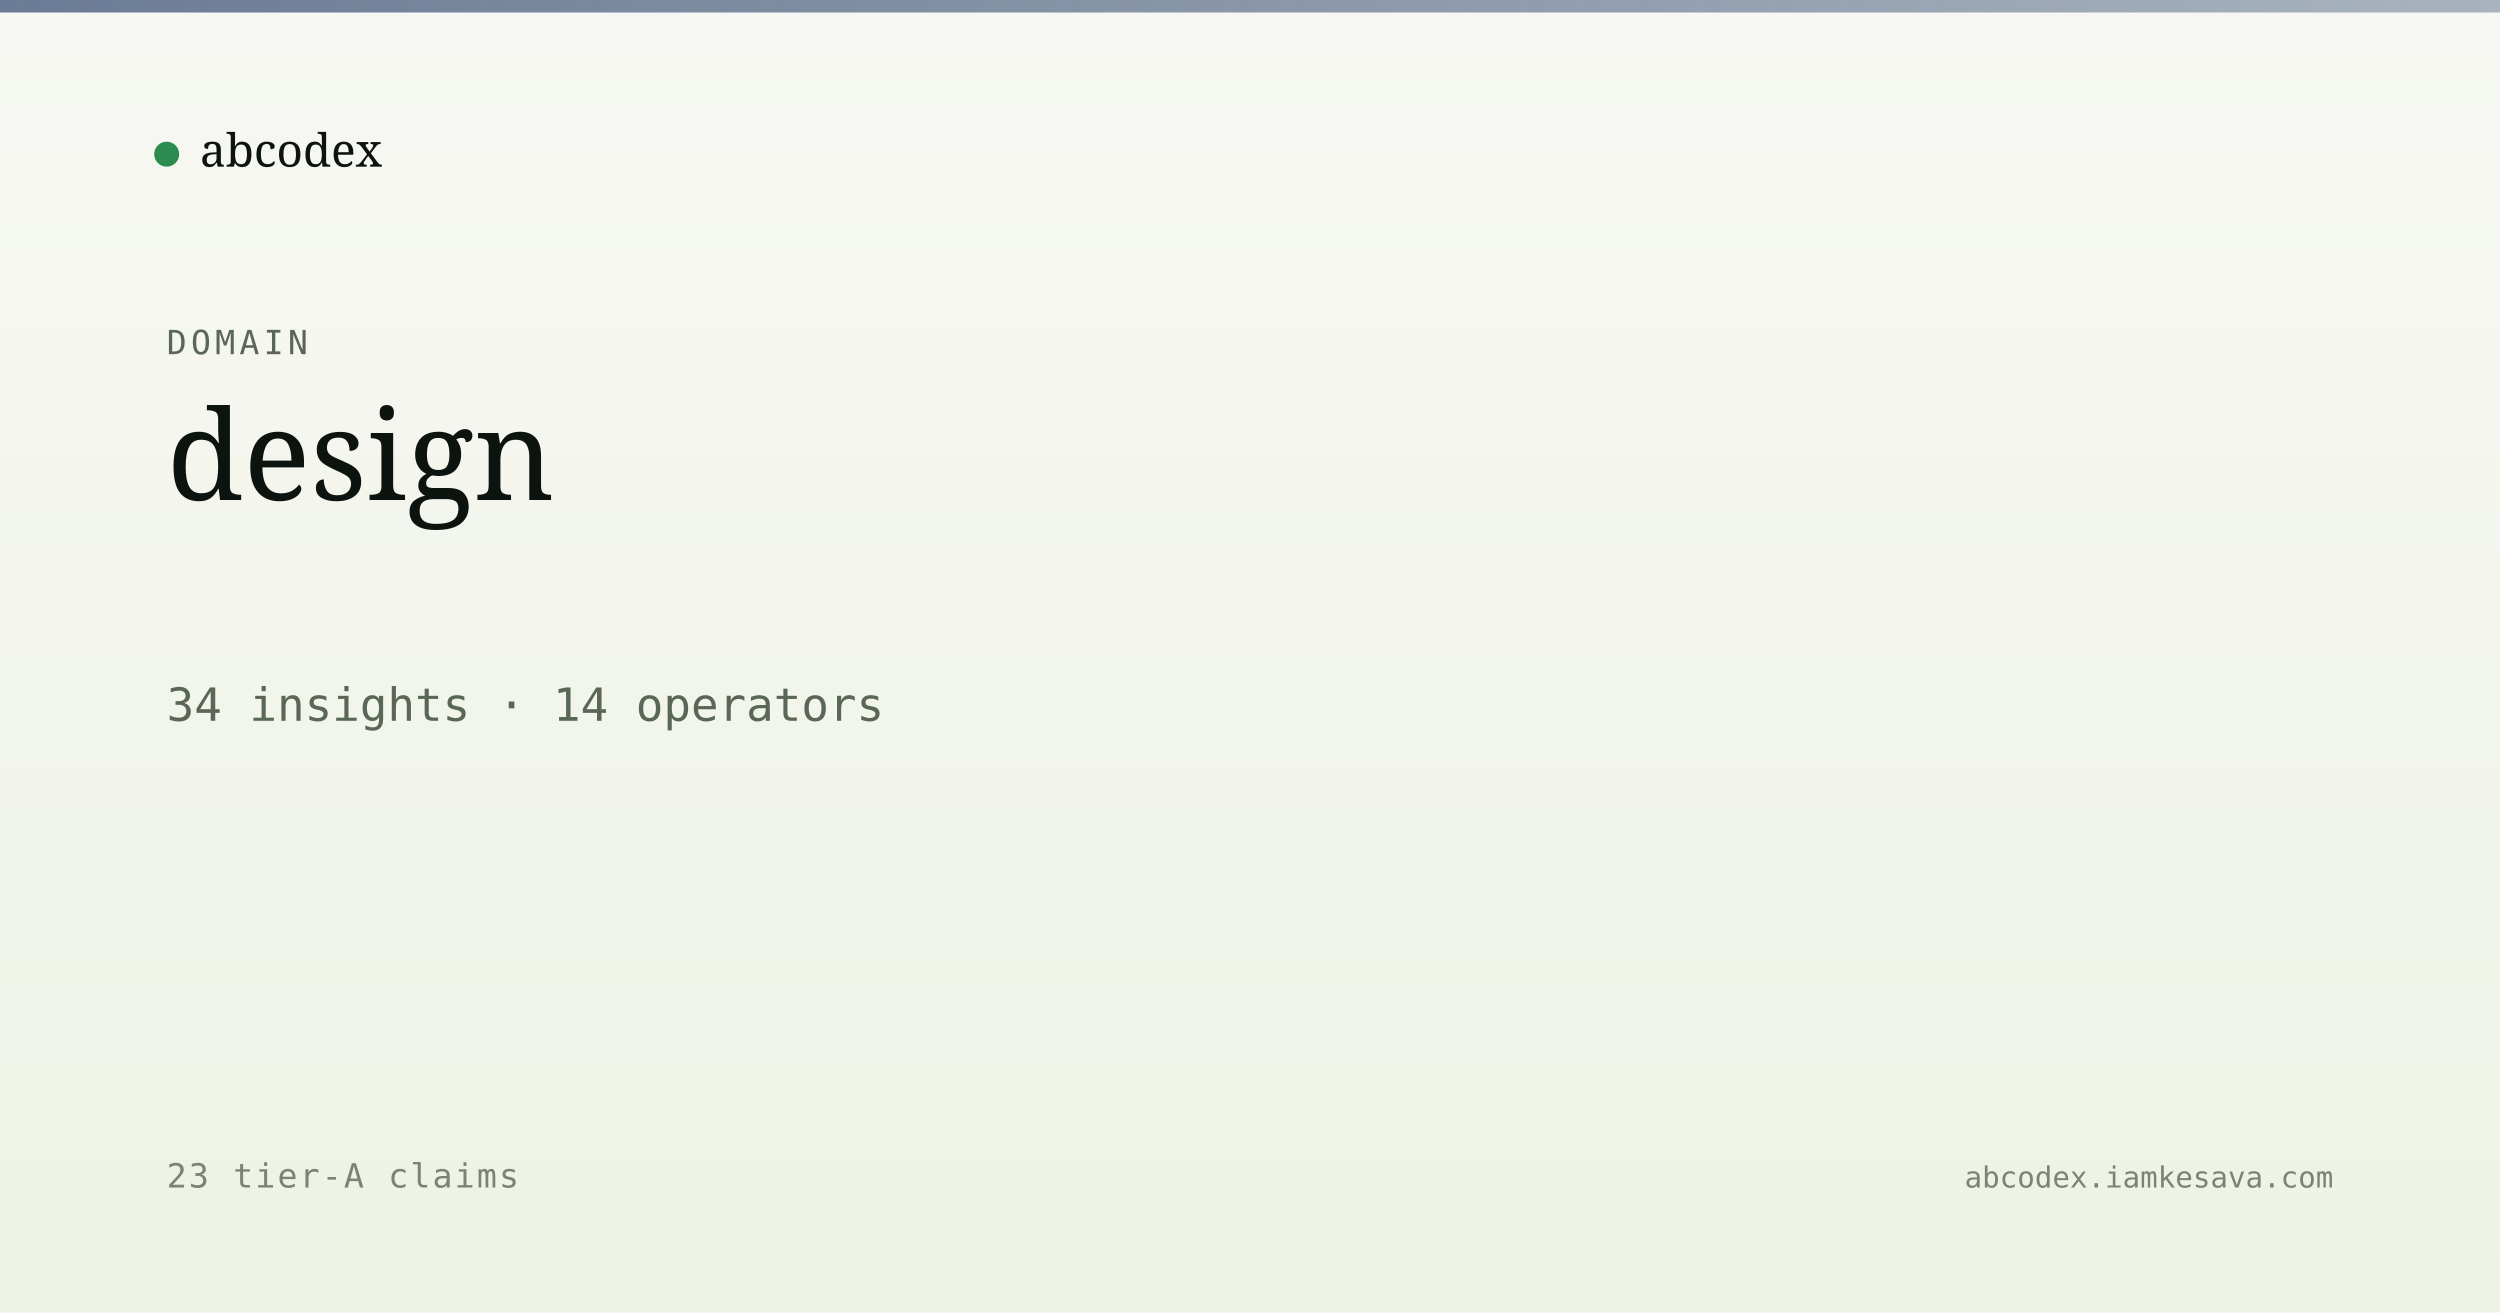
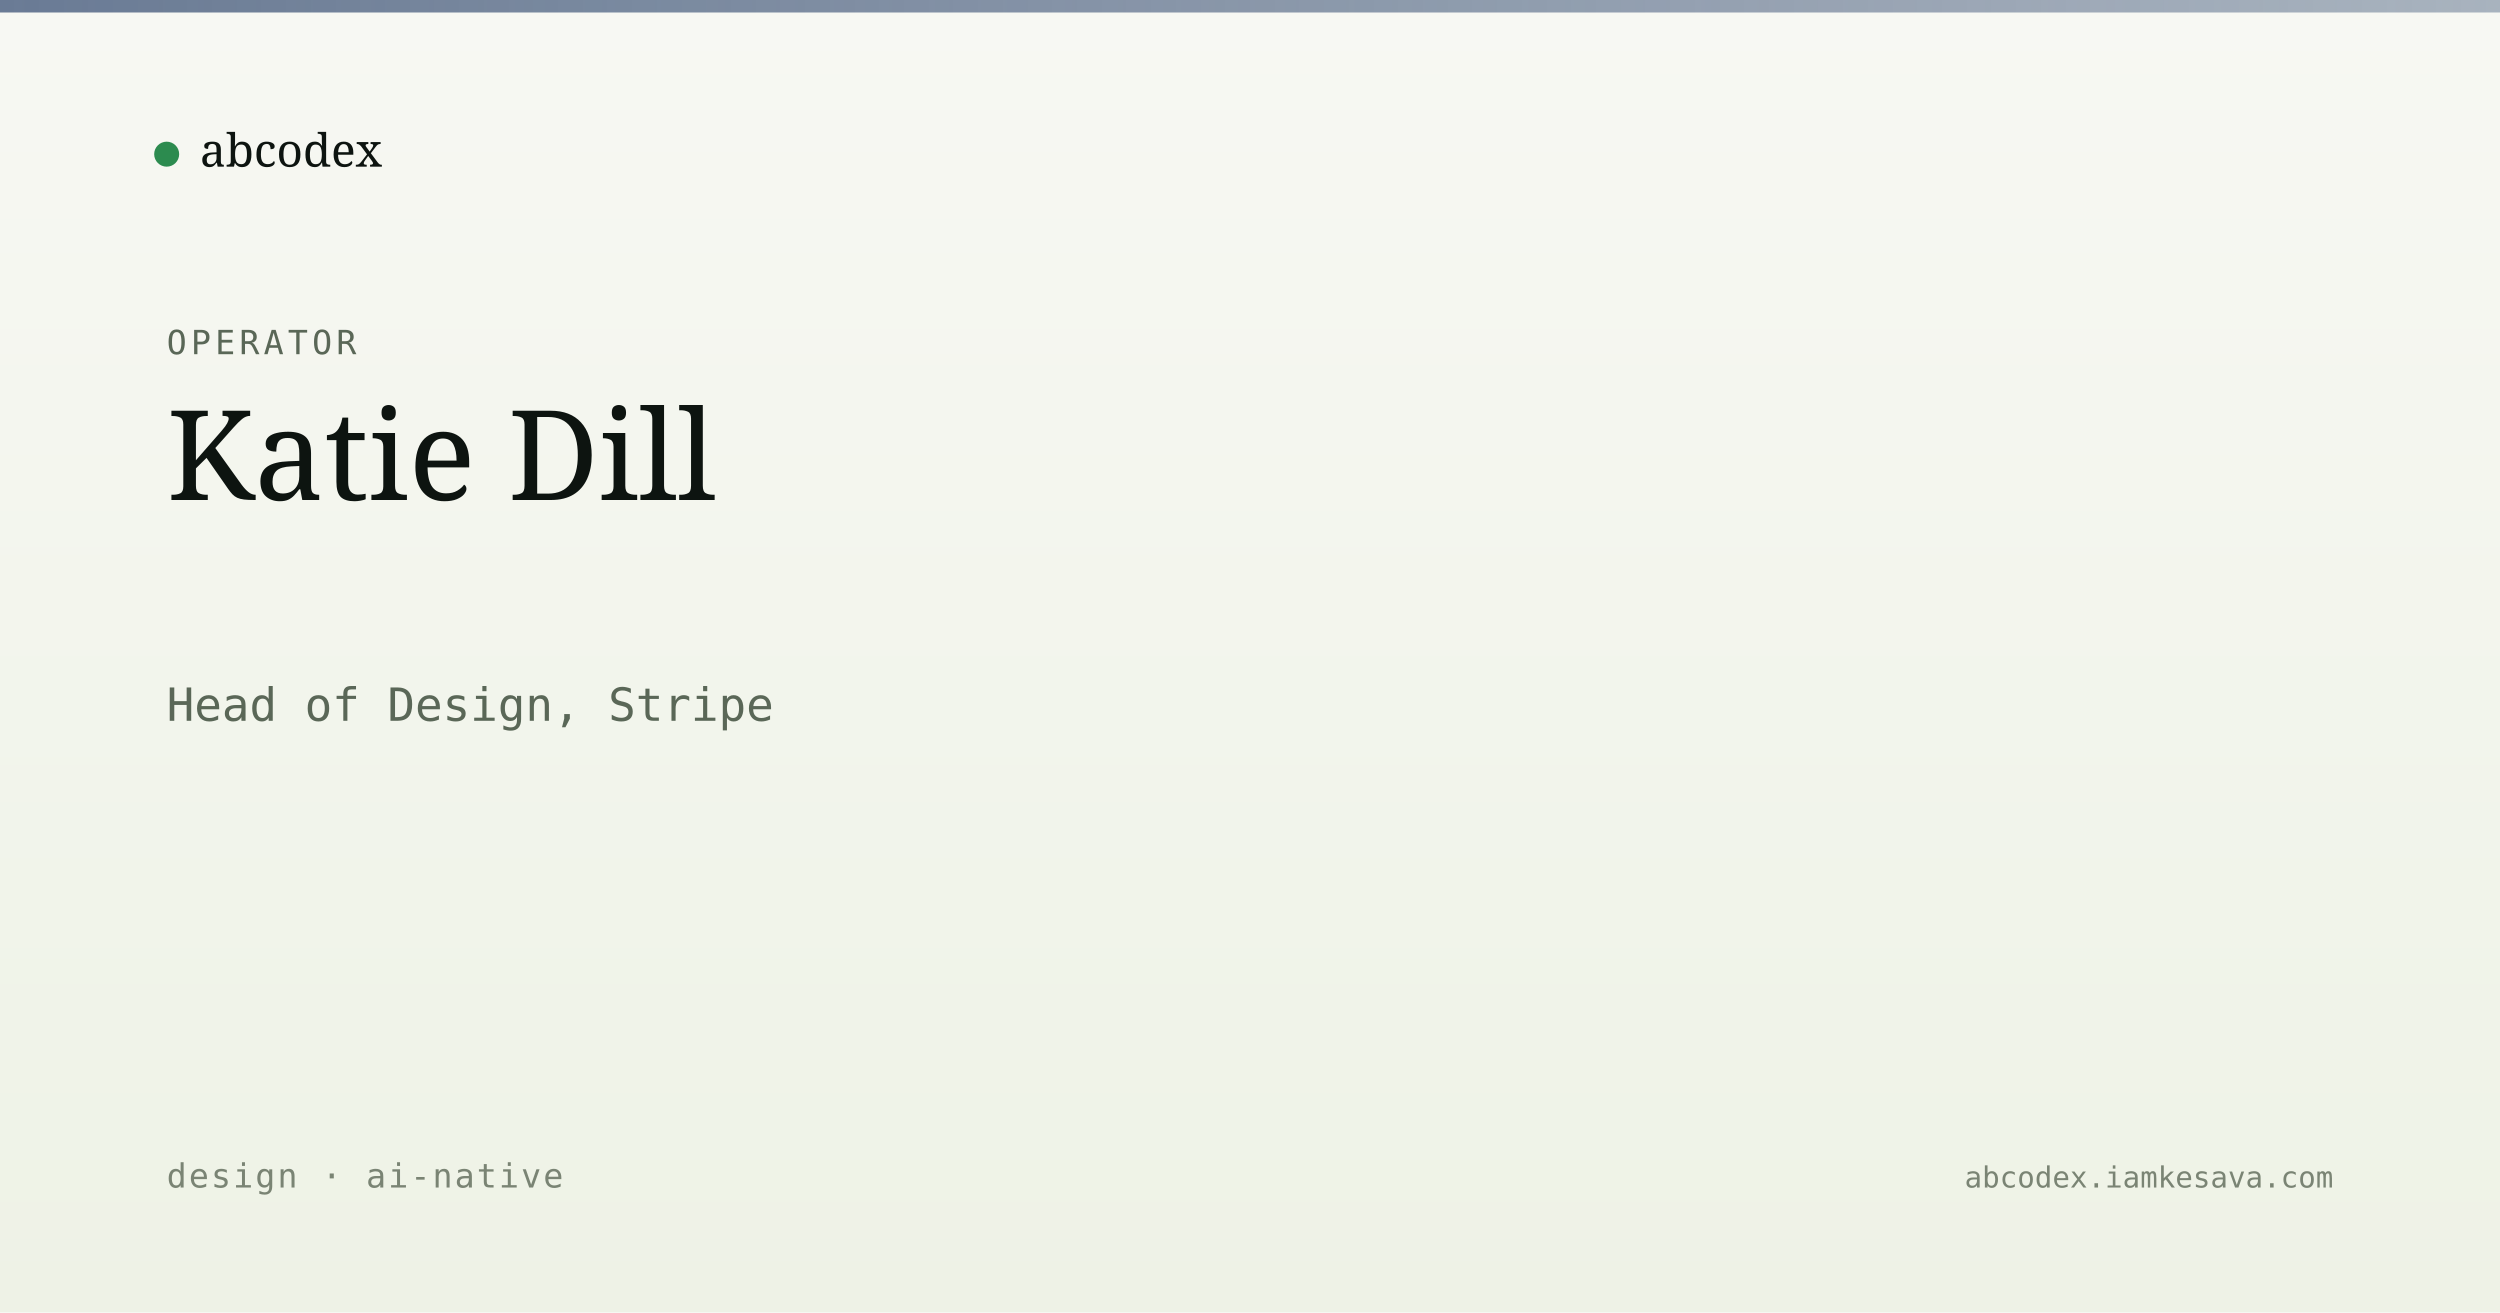
<svg xmlns="http://www.w3.org/2000/svg" viewBox="0 0 1200 630" width="1200" height="630">
  <defs>
    <linearGradient id="bg" x1="0" y1="0" x2="0" y2="1">
      <stop offset="0" stop-color="#f7f8f3" />
      <stop offset="1" stop-color="#eef2e6" />
    </linearGradient>
    <linearGradient id="band" x1="0" y1="0" x2="1" y2="0">
      <stop offset="0" stop-color="#5a6d8a" stop-opacity="0.9" />
      <stop offset="1" stop-color="#5a6d8a" stop-opacity="0.5" />
    </linearGradient>
  </defs>
  <rect width="1200" height="630" fill="url(#bg)" />
  <rect x="0" y="0" width="1200" height="6" fill="url(#band)" />
  <g transform="translate(80, 60)">
    <circle cx="0" cy="14" r="6" fill="#2c8b4f" />
    <text x="16" y="20" font-family="Newsreader, serif" font-size="22" fill="#0d1410">abcodex</text>
  </g>
-   <text x="80" y="170" font-family="JetBrains Mono, monospace" font-size="16" fill="#5a6757" letter-spacing="2">DOMAIN</text>
-   <text x="80" y="240" font-family="Newsreader, serif" font-size="60" font-weight="500" fill="#0d1410">design</text>
-   <text x="80" y="346" font-family="JetBrains Mono, monospace" font-size="22" fill="#5a6757">34 insights · 14 operators</text>
-   <text x="80" y="570" font-family="JetBrains Mono, monospace" font-size="16" fill="#7a8474" letter-spacing="1">23 tier-A claims</text>
+   <text x="80" y="170" font-family="JetBrains Mono, monospace" font-size="16" fill="#5a6757" letter-spacing="2">OPERATOR</text>
+   <text x="80" y="240" font-family="Newsreader, serif" font-size="60" font-weight="500" fill="#0d1410">Katie Dill</text>
+   <text x="80" y="346" font-family="JetBrains Mono, monospace" font-size="22" fill="#5a6757">Head of Design, Stripe</text>
+   <text x="80" y="570" font-family="JetBrains Mono, monospace" font-size="16" fill="#7a8474" letter-spacing="1">design · ai-native</text>
  <text x="1120" y="570" text-anchor="end" font-family="JetBrains Mono, monospace" font-size="14" fill="#7a8474">abcodex.iamkesava.com</text>
</svg>
